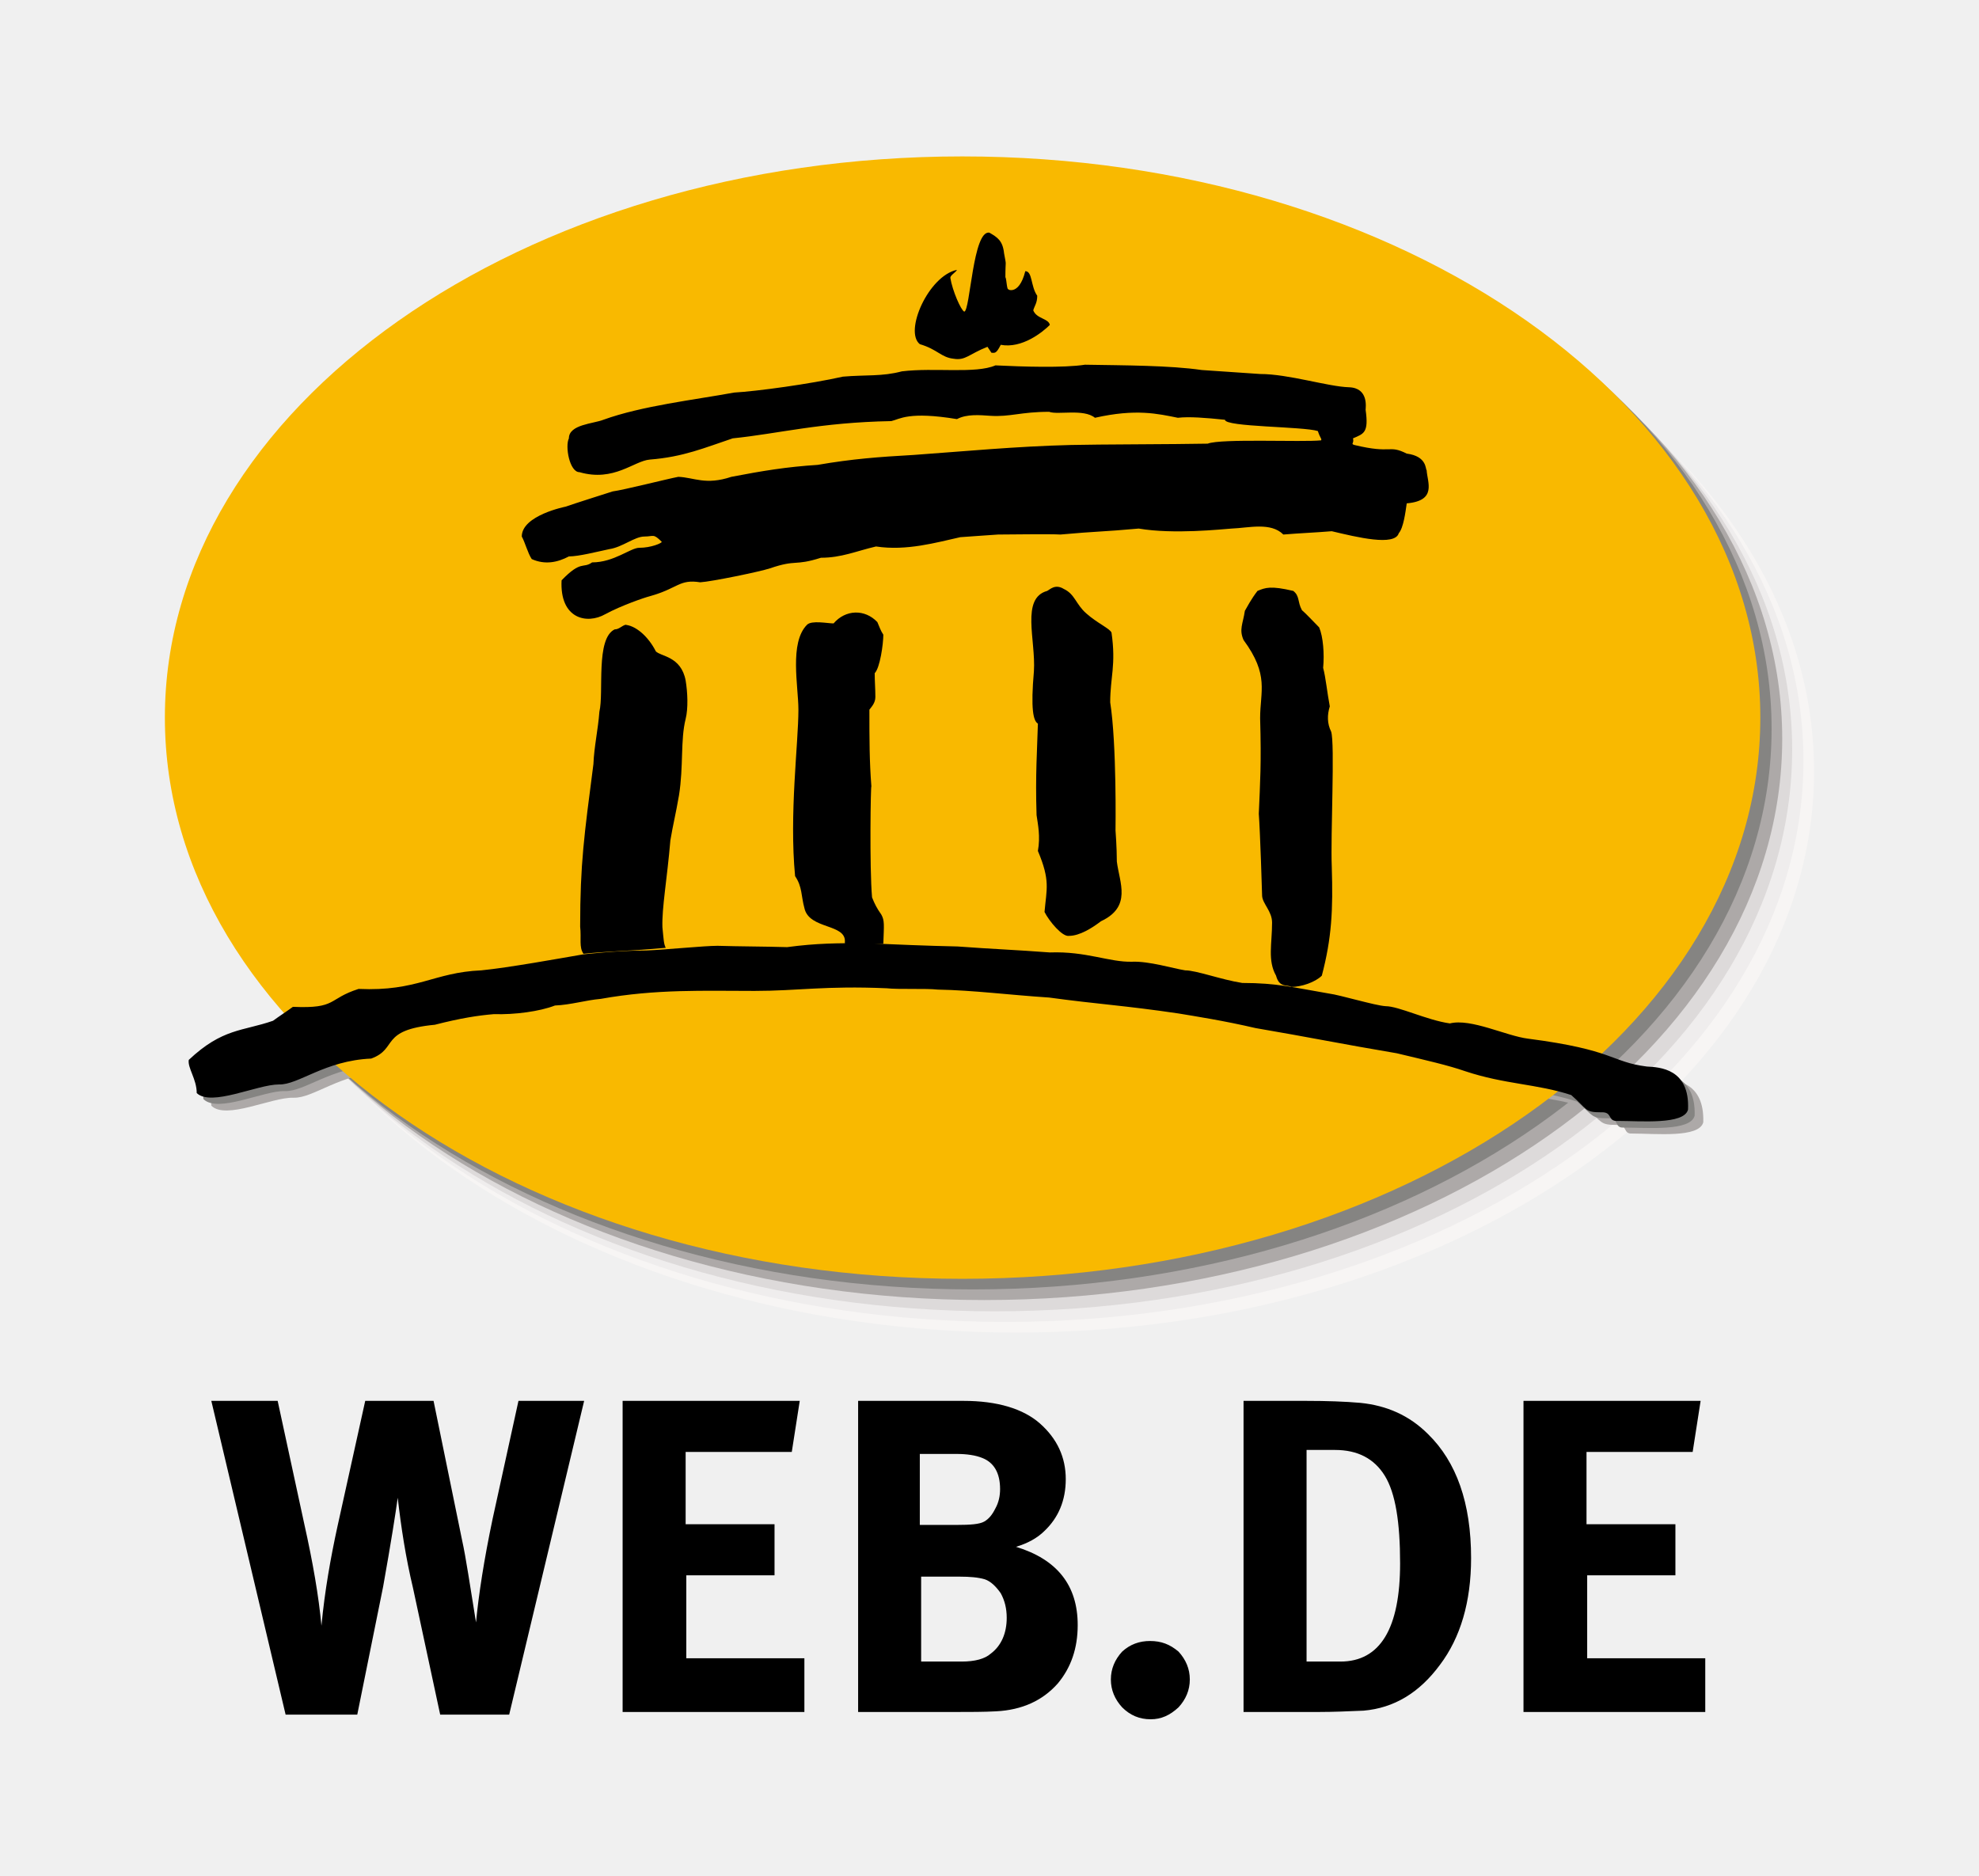
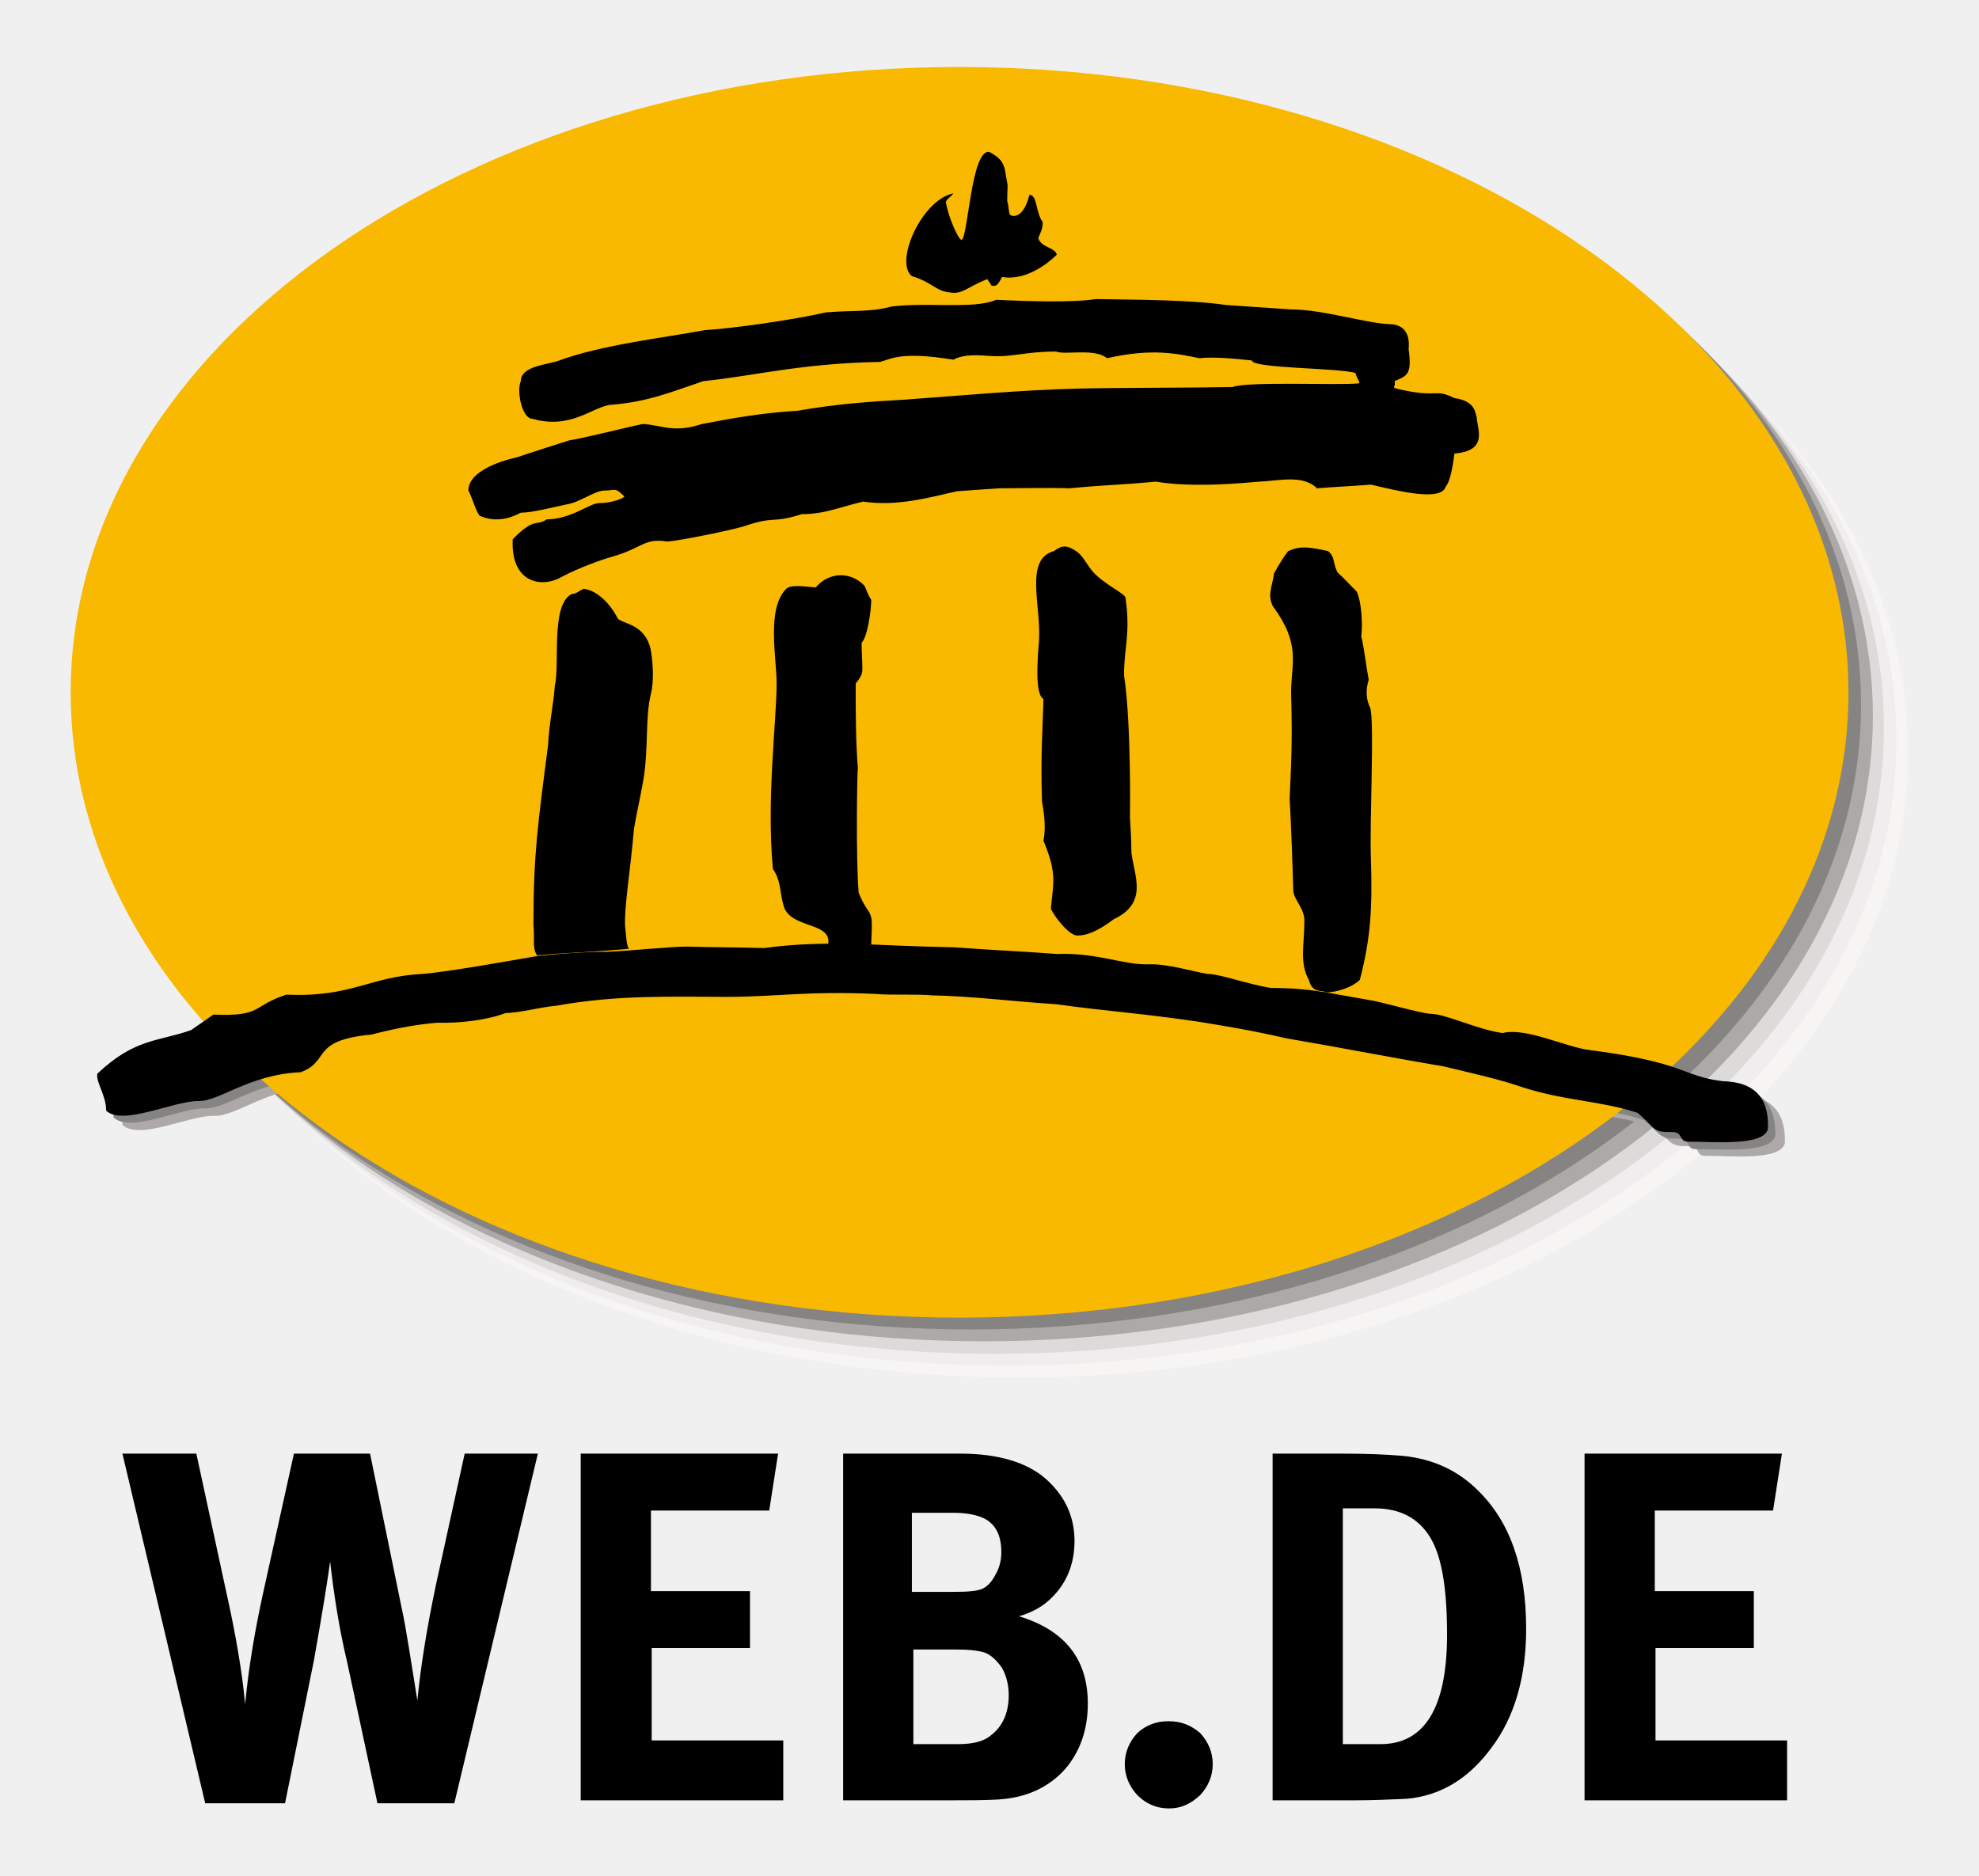
- <svg xmlns="http://www.w3.org/2000/svg" id="svg16351" height="236.93" viewBox="0 0 300 284.312" width="250" version="1.0">
+ <svg xmlns="http://www.w3.org/2000/svg" id="svg16351" height="142.156" viewBox="0 0 210 199.019" width="150" version="1.0">
  <defs id="defs16353">
    <clipPath id="clp14">
-       <path id="path1510" d="m157.57 291.4h31.79v24.24h-31.79z" />
+       <path id="path1510" d="m 157.57,291.4 h 31.79 v 24.24 h -31.79 z" />
    </clipPath>
  </defs>
-   <g id="layer1" transform="matrix(.35278 0 0 .35278 13.346 113.98)">
+   <g id="layer1" transform="matrix(0.2751675,0,0,0.2751675,-1.586149,77.51731)">
    <g id="g16383">
-       <g id="q37" fill="#fff" transform="matrix(28.506 0 0 -28.506 -4601.2 8740.9)">
+       <g id="q37" transform="matrix(28.506,0,0,-28.506,-4601.2,8740.9)" style="fill:#ffffff">
        <clipPath id="clipPath16362">
-           <path id="path16364" d="m157.57 291.4h31.79v24.24h-31.79z" />
+           <path id="path16364" d="m 157.57,291.4 h 31.79 v 24.24 h -31.79 z" />
        </clipPath>
-         <g id="g1512" fill-rule="evenodd" clip-path="url(#clp14)">
-           <path id="path1514" fill="#000" d="m167.76 292.12h-1.04l-0.41 1.91c-0.11 0.46-0.18 0.92-0.23 1.36-0.03-0.22-0.1-0.67-0.22-1.34l-0.39-1.93h-1.08l-1.12 4.73h1l0.4-1.85c0.13-0.58 0.22-1.1 0.26-1.54 0.05 0.53 0.14 1.03 0.24 1.49l0.42 1.9h1.03l0.43-2.1c0.06-0.27 0.12-0.69 0.21-1.24 0.04 0.42 0.12 0.94 0.25 1.56l0.39 1.78h0.99zm4.45 0.85v-0.81h-2.74v4.69h2.67l-0.12-0.77h-1.6v-1.09h1.34v-0.77h-1.33v-1.25zm3.62 1.92c-0.11-0.11-0.26-0.19-0.43-0.24 0.62-0.19 0.93-0.58 0.93-1.18 0-0.35-0.1-0.64-0.3-0.88-0.23-0.26-0.54-0.4-0.93-0.42-0.18-0.01-0.39-0.01-0.6-0.01h-1.48v4.69h1.59c0.51 0 0.9-0.12 1.15-0.34 0.26-0.23 0.39-0.51 0.39-0.84 0-0.32-0.11-0.58-0.32-0.78m-0.94 1.1c-0.1 0.04-0.23 0.06-0.39 0.06h-0.55v-1.07h0.56c0.2 0 0.34 0.01 0.41 0.05s0.12 0.1 0.17 0.2c0.05 0.09 0.07 0.19 0.07 0.29 0 0.24-0.09 0.4-0.27 0.47m0.28-2.04c-0.07 0.1-0.15 0.18-0.24 0.21-0.1 0.03-0.23 0.04-0.37 0.04h-0.59v-1.28h0.61c0.2 0 0.35 0.04 0.44 0.12 0.16 0.12 0.24 0.31 0.24 0.54 0 0.14-0.03 0.26-0.09 0.37m2.68-1.72c-0.13-0.12-0.26-0.18-0.42-0.18-0.17 0-0.31 0.06-0.43 0.18-0.11 0.12-0.17 0.26-0.17 0.42s0.06 0.3 0.17 0.42c0.12 0.11 0.26 0.16 0.42 0.16 0.17 0 0.3-0.05 0.43-0.16 0.11-0.12 0.17-0.26 0.17-0.42s-0.06-0.3-0.17-0.42m3.94 0.64c-0.31-0.42-0.69-0.65-1.15-0.69-0.23-0.01-0.46-0.02-0.68-0.02h-1.13v4.69h0.94c0.32 0 0.59-0.01 0.82-0.03 0.4-0.04 0.74-0.19 1.02-0.47 0.43-0.42 0.65-1.04 0.65-1.87 0-0.66-0.16-1.2-0.47-1.61m-0.83 2.85c-0.16 0.26-0.41 0.39-0.75 0.39h-0.43v-3.19h0.51c0.6 0 0.9 0.5 0.9 1.48 0 0.62-0.07 1.06-0.23 1.32m4.83-2.75v-0.81h-2.74v4.69h2.67l-0.12-0.77h-1.6v-1.09h1.34v-0.77h-1.33v-1.25z" />
-           <path id="path1516" fill="#f7f5f4" d="m175.4 314.8c6.64 0 12.03-3.79 12.03-8.46s-5.39-8.46-12.03-8.46-12.03 3.79-12.03 8.46 5.39 8.46 12.03 8.46" />
-           <path id="path1518" fill="#efeded" d="m175.24 314.96c6.64 0 12.03-3.78 12.03-8.46 0-4.67-5.39-8.46-12.03-8.46-6.65 0-12.03 3.79-12.03 8.46 0 4.68 5.38 8.46 12.03 8.46" />
-           <path id="path1520" fill="#dddada" d="m175.08 315.12c6.64 0 12.02-3.78 12.02-8.45 0-4.68-5.38-8.47-12.02-8.47-6.65 0-12.03 3.79-12.03 8.47 0 4.67 5.38 8.45 12.03 8.45" />
-           <path id="path1522" fill="#ada9a8" d="m174.92 315.28c6.64 0 12.03-3.78 12.03-8.45s-5.39-8.46-12.03-8.46c-6.65 0-12.04 3.79-12.04 8.46s5.39 8.45 12.04 8.45" />
-           <path id="path1524" fill="#858482" d="m174.75 315.45c6.65 0 12.04-3.79 12.04-8.47 0-4.67-5.39-8.45-12.04-8.45-6.64 0-12.03 3.78-12.03 8.45 0 4.68 5.39 8.47 12.03 8.47" />
-           <path id="path1526" fill="#ada9a8" d="m163.15 301.79c0.52 0.49 0.82 0.44 1.28 0.6 0.1 0.08 0.19 0.13 0.29 0.2 0.68-0.02 0.53 0.13 1 0.28 0.88-0.04 1.13 0.25 1.84 0.27 0.41 0.05 1.19 0.19 1.54 0.25 0 0 0.5 0.06 0.95 0.06 0.28 0.01 0.88 0.07 1.07 0.07 0.32-0.01 0.73-0.01 1.06-0.02 0.45 0.05 0.75 0.05 1.17 0.05 0.48-0.02 0.92-0.03 1.4-0.04 0.53-0.05 0.85-0.05 1.39-0.1 0.54 0.02 0.9-0.15 1.23-0.13 0.26 0.01 0.62-0.11 0.8-0.13 0.17 0 0.54-0.14 0.86-0.19 0.53 0 0.78-0.07 1.32-0.16 0.15-0.02 0.69-0.18 0.84-0.2 0.2 0 0.63-0.2 0.97-0.25 0.32 0.07 0.85-0.19 1.19-0.23 1.3-0.18 1.24-0.35 1.79-0.42 0.19-0.01 0.64-0.03 0.62-0.65-0.06-0.24-0.72-0.17-1.07-0.17-0.15-0.01-0.06 0.14-0.24 0.13-0.25 0-0.21 0.04-0.46 0.26-0.51 0.17-0.99 0.16-1.59 0.36-0.27 0.09-0.57 0.16-1.04 0.26-0.83 0.15-1.3 0.25-2.13 0.39-0.47 0.11-0.91 0.18-1.16 0.22-0.8 0.12-1.22 0.14-1.95 0.23-0.6 0.04-1.13 0.12-1.67 0.13-0.18 0.02-0.59 0-0.78 0.02-0.92 0.04-1.34-0.04-1.98-0.04-0.77 0-1.49 0.02-2.33-0.13-0.23-0.01-0.45-0.08-0.68-0.1-0.24-0.08-0.61-0.13-0.93-0.13-0.24-0.01-0.49-0.06-0.88-0.16-0.84-0.07-0.56-0.36-0.97-0.5-0.7-0.04-1.09-0.41-1.39-0.4-0.33 0.01-1.02-0.34-1.24-0.12 0 0.2-0.13 0.37-0.12 0.49" />
-           <path id="path1528" fill="#858482" d="m163.03 301.89c0.51 0.48 0.8 0.44 1.27 0.59 0.1 0.09 0.19 0.13 0.3 0.21 0.67-0.02 0.52 0.13 0.99 0.28 0.89-0.04 1.13 0.25 1.84 0.27 0.41 0.04 1.19 0.18 1.54 0.25 0 0 0.5 0.06 0.95 0.06 0.28 0 0.88 0.07 1.08 0.07 0.31-0.02 0.72-0.01 1.05-0.03 0.45 0.06 0.75 0.06 1.17 0.06 0.48-0.02 0.92-0.03 1.4-0.05 0.54-0.04 0.85-0.05 1.39-0.09 0.54 0.02 0.9-0.15 1.24-0.13 0.25 0.01 0.61-0.11 0.79-0.13 0.17 0 0.54-0.14 0.86-0.2 0.53 0 0.78-0.07 1.32-0.16 0.15-0.01 0.69-0.18 0.84-0.19 0.21 0 0.63-0.21 0.98-0.26 0.31 0.08 0.84-0.18 1.18-0.22 1.31-0.18 1.24-0.35 1.79-0.43 0.19 0 0.64-0.03 0.62-0.64-0.06-0.24-0.71-0.18-1.07-0.18-0.15-0.01-0.06 0.15-0.24 0.14-0.25 0-0.21 0.03-0.46 0.25-0.51 0.17-0.99 0.17-1.59 0.37-0.26 0.09-0.57 0.15-1.04 0.26-0.83 0.15-1.3 0.24-2.13 0.39-0.46 0.1-0.91 0.18-1.15 0.21-0.81 0.12-1.23 0.14-1.96 0.24-0.6 0.04-1.13 0.11-1.67 0.13-0.18 0.01-0.6 0-0.78 0.01-0.92 0.04-1.33-0.04-1.99-0.04-0.76 0-1.48 0.03-2.32-0.12-0.23-0.01-0.44-0.09-0.68-0.1-0.23-0.08-0.61-0.14-0.92-0.13-0.24-0.01-0.5-0.06-0.89-0.16-0.84-0.08-0.55-0.36-0.96-0.51-0.71-0.03-1.1-0.4-1.4-0.39-0.32 0.01-1.01-0.34-1.23-0.12 0 0.2-0.14 0.37-0.12 0.49" />
-           <path id="path1530" fill="#f9b900" d="m174.59 315.61c6.65 0 12.03-3.79 12.03-8.46 0-4.68-5.38-8.46-12.03-8.46-6.64 0-12.02 3.78-12.02 8.46 0 4.67 5.38 8.46 12.02 8.46" />
-           <path id="path1532" fill="#000" d="m162.93 301.99c0.51 0.48 0.81 0.43 1.27 0.59 0.11 0.08 0.19 0.13 0.3 0.21 0.67-0.03 0.52 0.12 0.99 0.27 0.89-0.04 1.13 0.25 1.85 0.28 0.41 0.04 1.18 0.18 1.53 0.24 0 0 0.51 0.06 0.96 0.06 0.28 0.01 0.87 0.07 1.07 0.07 0.32-0.01 0.73-0.01 1.05-0.02 0.45 0.06 0.76 0.06 1.17 0.06 0.48-0.02 0.92-0.04 1.4-0.05 0.54-0.04 0.86-0.05 1.39-0.09 0.55 0.02 0.9-0.15 1.24-0.14 0.26 0.01 0.61-0.1 0.8-0.13 0.17 0 0.54-0.14 0.86-0.19 0.53 0 0.78-0.07 1.31-0.16 0.16-0.02 0.69-0.18 0.85-0.19 0.2 0 0.62-0.21 0.97-0.26 0.32 0.08 0.85-0.19 1.18-0.23 1.31-0.17 1.24-0.35 1.79-0.42 0.19-0.01 0.65-0.03 0.62-0.65-0.06-0.23-0.71-0.17-1.06-0.17-0.16-0.01-0.07 0.14-0.25 0.13-0.25 0-0.2 0.04-0.45 0.26-0.52 0.17-1 0.16-1.6 0.36-0.26 0.09-0.57 0.16-1.03 0.27-0.83 0.14-1.31 0.24-2.13 0.38-0.47 0.11-0.92 0.18-1.16 0.22-0.81 0.12-1.22 0.14-1.95 0.24-0.61 0.04-1.14 0.11-1.68 0.12-0.18 0.02-0.59 0-0.77 0.02-0.93 0.04-1.34-0.04-1.99-0.04-0.77 0-1.48 0.03-2.32-0.12-0.23-0.02-0.45-0.09-0.69-0.1-0.23-0.09-0.61-0.14-0.92-0.13-0.24-0.02-0.5-0.06-0.89-0.16-0.84-0.08-0.55-0.36-0.96-0.51-0.7-0.03-1.1-0.4-1.39-0.39-0.33 0-1.02-0.34-1.24-0.13 0 0.21-0.14 0.38-0.12 0.5" />
-           <path id="path1534" fill="#000" d="m169.52 308.55c-0.06-0.01-0.1-0.07-0.17-0.07-0.29-0.14-0.16-0.95-0.23-1.24-0.02-0.27-0.08-0.53-0.09-0.79-0.14-1.08-0.2-1.5-0.2-2.45 0.02-0.18-0.02-0.31 0.05-0.41 0.39 0.04 0.7 0.04 1.24 0.09-0.03 0.06-0.03 0.11-0.05 0.31-0.01 0.29 0.07 0.72 0.12 1.31 0.04 0.24 0.08 0.39 0.13 0.68 0.07 0.44 0.02 0.83 0.1 1.15 0.04 0.16 0.03 0.4 0 0.58-0.07 0.37-0.38 0.36-0.45 0.44-0.11 0.22-0.31 0.4-0.48 0.4z" />
-           <path id="path1536" fill="#000" d="m172.25 308.55c-0.27-0.27-0.13-0.93-0.13-1.28 0-0.51-0.14-1.57-0.05-2.51 0.11-0.16 0.09-0.3 0.14-0.48 0.07-0.33 0.64-0.23 0.61-0.52-0.01-0.08 0.25-0.02 0.58-0.02 0.01 0.29 0.02 0.35-0.03 0.44-0.07 0.1-0.1 0.16-0.14 0.26-0.04 0.45-0.02 1.73-0.01 1.67-0.03 0.39-0.03 0.71-0.03 1.16 0.03 0.04 0.09 0.1 0.09 0.19 0 0.13-0.01 0.23-0.01 0.36 0.08 0.08 0.13 0.44 0.13 0.58-0.04 0.06-0.06 0.12-0.09 0.19-0.19 0.2-0.48 0.19-0.66-0.02-0.09 0-0.33 0.05-0.4-0.02v0" />
-           <path id="path1538" fill="#000" d="m175.87 309.06c-0.4-0.11-0.17-0.74-0.2-1.21-0.05-0.57-0.01-0.75 0.06-0.79-0.01-0.38-0.04-0.77-0.02-1.38 0.02-0.14 0.06-0.32 0.02-0.54 0.19-0.45 0.13-0.57 0.1-0.92 0.07-0.14 0.27-0.38 0.37-0.36 0.16 0 0.35 0.12 0.48 0.22 0.47 0.22 0.28 0.58 0.24 0.9 0 0.21-0.02 0.47-0.02 0.47s0.02 1.29-0.08 1.93c0 0.38 0.09 0.56 0.02 1.05-0.02 0.06-0.21 0.14-0.38 0.29-0.16 0.14-0.17 0.29-0.34 0.37-0.13 0.08-0.21-0.01-0.25-0.03" />
-           <path id="path1540" fill="#000" d="m178.83 308.32c0.39-0.53 0.25-0.77 0.25-1.18 0.02-0.69 0-0.96-0.02-1.44 0.02-0.26 0.05-1.21 0.05-1.24 0.01-0.12 0.15-0.23 0.15-0.4 0-0.32-0.07-0.57 0.06-0.8 0.05-0.19 0.17-0.13 0.23-0.17 0.15 0 0.36 0.07 0.46 0.17 0.15 0.57 0.17 0.99 0.15 1.64-0.02 0.47 0.05 1.87-0.01 2.04-0.06 0.12-0.06 0.25-0.02 0.38-0.04 0.21-0.06 0.43-0.1 0.58 0.02 0.21 0 0.47-0.06 0.61-0.09 0.09-0.19 0.2-0.26 0.26-0.07 0.13-0.03 0.21-0.13 0.29-0.34 0.08-0.42 0.05-0.54 0-0.1-0.13-0.16-0.25-0.19-0.3-0.03-0.2-0.09-0.28-0.02-0.44" />
-           <path id="path1542" fill="#000" d="m175 314.46c-0.25 0.05-0.29-1.18-0.38-1.19-0.05 0.02-0.18 0.32-0.21 0.51 0 0.04 0.08 0.08 0.1 0.12-0.43-0.09-0.8-0.93-0.56-1.12 0.27-0.08 0.32-0.2 0.51-0.22 0.18-0.03 0.23 0.07 0.51 0.18l0.06-0.09c0.05 0 0.07-0.02 0.14 0.12 0.32-0.06 0.63 0.19 0.74 0.3-0.02 0.1-0.2 0.09-0.25 0.22 0.02 0.07 0.06 0.11 0.06 0.22-0.1 0.14-0.07 0.37-0.18 0.37-0.1-0.4-0.3-0.26-0.25-0.27-0.03-0.03-0.03 0.15-0.05 0.18 0 0.29 0.02 0.14-0.02 0.36-0.02 0.19-0.1 0.24-0.22 0.31" />
-           <path id="path1544" fill="#000" d="m179.08 312.33c0.43 0 1.02-0.19 1.34-0.2 0.3-0.01 0.25-0.31 0.25-0.34 0.05-0.35-0.03-0.36-0.19-0.43 0.02-0.08-0.04-0.08 0.02-0.1 0.58-0.14 0.51 0.01 0.79-0.13 0.31-0.04 0.28-0.24 0.3-0.25 0.01-0.18 0.16-0.46-0.3-0.5-0.02-0.14-0.05-0.37-0.12-0.45-0.06-0.2-0.63-0.06-1.01 0.03-0.24-0.02-0.49-0.03-0.73-0.05-0.19 0.19-0.52 0.1-0.78 0.09-0.15-0.01-0.87-0.09-1.4 0-0.55-0.05-0.63-0.04-1.18-0.09-0.16 0.01-0.79 0-0.94 0-0.16-0.01-0.42-0.03-0.57-0.04-0.36-0.08-0.81-0.21-1.27-0.14-0.3-0.07-0.52-0.17-0.83-0.17-0.41-0.13-0.36-0.02-0.77-0.16-0.15-0.05-0.88-0.2-1.05-0.21-0.32 0.05-0.33-0.09-0.76-0.21-0.08-0.02-0.43-0.14-0.67-0.27-0.28-0.16-0.69-0.07-0.66 0.51 0.3 0.31 0.32 0.17 0.46 0.27 0.33 0 0.58 0.22 0.71 0.22 0.18 0 0.34 0.07 0.34 0.09-0.13 0.13-0.12 0.08-0.26 0.08-0.15 0-0.33-0.16-0.53-0.19-0.19-0.04-0.46-0.11-0.61-0.11-0.17-0.09-0.36-0.13-0.56-0.04-0.06 0.09-0.1 0.25-0.15 0.34 0 0.32 0.66 0.45 0.66 0.45 0.08 0.03 0.71 0.23 0.71 0.23 0.16 0.02 0.83 0.19 0.99 0.22 0.24-0.01 0.41-0.13 0.8 0 0.47 0.09 0.83 0.15 1.3 0.18 0.52 0.09 0.92 0.12 1.45 0.15 0.71 0.05 1.54 0.13 2.37 0.15 0.39 0.01 1.57 0.01 2.06 0.02 0.2 0.08 1.43 0.02 1.71 0.05 0.01 0.03-0.01 0.02-0.05 0.14-0.22 0.07-1.4 0.06-1.4 0.17-0.29 0.03-0.54 0.05-0.71 0.03-0.3 0.06-0.63 0.14-1.25 0-0.17 0.14-0.56 0.04-0.69 0.09-0.43 0-0.59-0.08-0.89-0.06-0.15 0.01-0.35 0.03-0.5-0.05-0.73 0.12-0.86 0-0.99-0.03-1.08-0.02-1.7-0.19-2.39-0.26-0.42-0.14-0.74-0.28-1.25-0.32-0.24-0.02-0.54-0.34-1.06-0.19-0.15 0-0.22 0.39-0.16 0.51 0 0.21 0.37 0.22 0.52 0.28 0.58 0.21 1.37 0.3 1.97 0.41 0.35 0.02 1.15 0.13 1.64 0.24 0.35 0.03 0.59 0 0.89 0.08 0.49 0.06 1.11-0.04 1.41 0.09 0.41-0.02 1.03-0.04 1.35 0.01 0.59-0.01 1.28-0.01 1.76-0.08z" />
+         <g id="g1512" clip-path="url(#clp14)" style="fill-rule:evenodd">
+           <path id="path1514" d="m 167.76,292.12 h -1.04 l -0.41,1.91 c -0.11,0.46 -0.18,0.92 -0.23,1.36 -0.03,-0.22 -0.1,-0.67 -0.22,-1.34 l -0.39,-1.93 h -1.08 l -1.12,4.73 h 1 l 0.4,-1.85 c 0.13,-0.58 0.22,-1.1 0.26,-1.54 0.05,0.53 0.14,1.03 0.24,1.49 l 0.42,1.9 h 1.03 l 0.43,-2.1 c 0.06,-0.27 0.12,-0.69 0.21,-1.24 0.04,0.42 0.12,0.94 0.25,1.56 l 0.39,1.78 h 0.99 z m 4.45,0.85 v -0.81 h -2.74 v 4.69 h 2.67 l -0.12,-0.77 h -1.6 v -1.09 h 1.34 v -0.77 h -1.33 v -1.25 z m 3.62,1.92 c -0.11,-0.11 -0.26,-0.19 -0.43,-0.24 0.62,-0.19 0.93,-0.58 0.93,-1.18 0,-0.35 -0.1,-0.64 -0.3,-0.88 -0.23,-0.26 -0.54,-0.4 -0.93,-0.42 -0.18,-0.01 -0.39,-0.01 -0.6,-0.01 h -1.48 v 4.69 h 1.59 c 0.51,0 0.9,-0.12 1.15,-0.34 0.26,-0.23 0.39,-0.51 0.39,-0.84 0,-0.32 -0.11,-0.58 -0.32,-0.78 m -0.94,1.1 c -0.1,0.04 -0.23,0.06 -0.39,0.06 h -0.55 v -1.07 h 0.56 c 0.2,0 0.34,0.01 0.41,0.05 0.07,0.04 0.12,0.1 0.17,0.2 0.05,0.09 0.07,0.19 0.07,0.29 0,0.24 -0.09,0.4 -0.27,0.47 m 0.28,-2.04 c -0.07,0.1 -0.15,0.18 -0.24,0.21 -0.1,0.03 -0.23,0.04 -0.37,0.04 h -0.59 v -1.28 h 0.61 c 0.2,0 0.35,0.04 0.44,0.12 0.16,0.12 0.24,0.31 0.24,0.54 0,0.14 -0.03,0.26 -0.09,0.37 m 2.68,-1.72 c -0.13,-0.12 -0.26,-0.18 -0.42,-0.18 -0.17,0 -0.31,0.06 -0.43,0.18 -0.11,0.12 -0.17,0.26 -0.17,0.42 0,0.16 0.06,0.3 0.17,0.42 0.12,0.11 0.26,0.16 0.42,0.16 0.17,0 0.3,-0.05 0.43,-0.16 0.11,-0.12 0.17,-0.26 0.17,-0.42 0,-0.16 -0.06,-0.3 -0.17,-0.42 m 3.94,0.64 c -0.31,-0.42 -0.69,-0.65 -1.15,-0.69 -0.23,-0.01 -0.46,-0.02 -0.68,-0.02 h -1.13 v 4.69 h 0.94 c 0.32,0 0.59,-0.01 0.82,-0.03 0.4,-0.04 0.74,-0.19 1.02,-0.47 0.43,-0.42 0.65,-1.04 0.65,-1.87 0,-0.66 -0.16,-1.2 -0.47,-1.61 m -0.83,2.85 c -0.16,0.26 -0.41,0.39 -0.75,0.39 h -0.43 v -3.19 h 0.51 c 0.6,0 0.9,0.5 0.9,1.48 0,0.62 -0.07,1.06 -0.23,1.32 m 4.83,-2.75 v -0.81 h -2.74 v 4.69 h 2.67 l -0.12,-0.77 H 184 v -1.09 h 1.34 v -0.77 h -1.33 v -1.25 z" style="fill:#000000" />
+           <path id="path1516" d="m 175.4,314.8 c 6.64,0 12.03,-3.79 12.03,-8.46 0,-4.67 -5.39,-8.46 -12.03,-8.46 -6.64,0 -12.03,3.79 -12.03,8.46 0,4.67 5.39,8.46 12.03,8.46" style="fill:#f7f5f4" />
+           <path id="path1518" d="m 175.24,314.96 c 6.64,0 12.03,-3.78 12.03,-8.46 0,-4.67 -5.39,-8.46 -12.03,-8.46 -6.65,0 -12.03,3.79 -12.03,8.46 0,4.68 5.38,8.46 12.03,8.46" style="fill:#efeded" />
+           <path id="path1520" d="m 175.08,315.12 c 6.64,0 12.02,-3.78 12.02,-8.45 0,-4.68 -5.38,-8.47 -12.02,-8.47 -6.65,0 -12.03,3.79 -12.03,8.47 0,4.67 5.38,8.45 12.03,8.45" style="fill:#dddada" />
+           <path id="path1522" d="m 174.92,315.28 c 6.64,0 12.03,-3.78 12.03,-8.45 0,-4.67 -5.39,-8.46 -12.03,-8.46 -6.65,0 -12.04,3.79 -12.04,8.46 0,4.67 5.39,8.45 12.04,8.45" style="fill:#ada9a8" />
+           <path id="path1524" d="m 174.75,315.45 c 6.65,0 12.04,-3.79 12.04,-8.47 0,-4.67 -5.39,-8.45 -12.04,-8.45 -6.64,0 -12.03,3.78 -12.03,8.45 0,4.68 5.39,8.47 12.03,8.47" style="fill:#858482" />
+           <path id="path1526" d="m 163.15,301.79 c 0.52,0.49 0.82,0.44 1.28,0.6 0.1,0.08 0.19,0.13 0.29,0.2 0.68,-0.02 0.53,0.13 1,0.28 0.88,-0.04 1.13,0.25 1.84,0.27 0.41,0.05 1.19,0.19 1.54,0.25 0,0 0.5,0.06 0.95,0.06 0.28,0.01 0.88,0.07 1.07,0.07 0.32,-0.01 0.73,-0.01 1.06,-0.02 0.45,0.05 0.75,0.05 1.17,0.05 0.48,-0.02 0.92,-0.03 1.4,-0.04 0.53,-0.05 0.85,-0.05 1.39,-0.1 0.54,0.02 0.9,-0.15 1.23,-0.13 0.26,0.01 0.62,-0.11 0.8,-0.13 0.17,0 0.54,-0.14 0.86,-0.19 0.53,0 0.78,-0.07 1.32,-0.16 0.15,-0.02 0.69,-0.18 0.84,-0.2 0.2,0 0.63,-0.2 0.97,-0.25 0.32,0.07 0.85,-0.19 1.19,-0.23 1.3,-0.18 1.24,-0.35 1.79,-0.42 0.19,-0.01 0.64,-0.03 0.62,-0.65 -0.06,-0.24 -0.72,-0.17 -1.07,-0.17 -0.15,-0.01 -0.06,0.14 -0.24,0.13 -0.25,0 -0.21,0.04 -0.46,0.26 -0.51,0.17 -0.99,0.16 -1.59,0.36 -0.27,0.09 -0.57,0.16 -1.04,0.26 -0.83,0.15 -1.3,0.25 -2.13,0.39 -0.47,0.11 -0.91,0.18 -1.16,0.22 -0.8,0.12 -1.22,0.14 -1.95,0.23 -0.6,0.04 -1.13,0.12 -1.67,0.13 -0.18,0.02 -0.59,0 -0.78,0.02 -0.92,0.04 -1.34,-0.04 -1.98,-0.04 -0.77,0 -1.49,0.02 -2.33,-0.13 -0.23,-0.01 -0.45,-0.08 -0.68,-0.1 -0.24,-0.08 -0.61,-0.13 -0.93,-0.13 -0.24,-0.01 -0.49,-0.06 -0.88,-0.16 -0.84,-0.07 -0.56,-0.36 -0.97,-0.5 -0.7,-0.04 -1.09,-0.41 -1.39,-0.4 -0.33,0.01 -1.02,-0.34 -1.24,-0.12 0,0.2 -0.13,0.37 -0.12,0.49" style="fill:#ada9a8" />
+           <path id="path1528" d="m 163.03,301.89 c 0.51,0.48 0.8,0.44 1.27,0.59 0.1,0.09 0.19,0.13 0.3,0.21 0.67,-0.02 0.52,0.13 0.99,0.28 0.89,-0.04 1.13,0.25 1.84,0.27 0.41,0.04 1.19,0.18 1.54,0.25 0,0 0.5,0.06 0.95,0.06 0.28,0 0.88,0.07 1.08,0.07 0.31,-0.02 0.72,-0.01 1.05,-0.03 0.45,0.06 0.75,0.06 1.17,0.06 0.48,-0.02 0.92,-0.03 1.4,-0.05 0.54,-0.04 0.85,-0.05 1.39,-0.09 0.54,0.02 0.9,-0.15 1.24,-0.13 0.25,0.01 0.61,-0.11 0.79,-0.13 0.17,0 0.54,-0.14 0.86,-0.2 0.53,0 0.78,-0.07 1.32,-0.16 0.15,-0.01 0.69,-0.18 0.84,-0.19 0.21,0 0.63,-0.21 0.98,-0.26 0.31,0.08 0.84,-0.18 1.18,-0.22 1.31,-0.18 1.24,-0.35 1.79,-0.43 0.19,0 0.64,-0.03 0.62,-0.64 -0.06,-0.24 -0.71,-0.18 -1.07,-0.18 -0.15,-0.01 -0.06,0.15 -0.24,0.14 -0.25,0 -0.21,0.03 -0.46,0.25 -0.51,0.17 -0.99,0.17 -1.59,0.37 -0.26,0.09 -0.57,0.15 -1.04,0.26 -0.83,0.15 -1.3,0.24 -2.13,0.39 -0.46,0.1 -0.91,0.18 -1.15,0.21 -0.81,0.12 -1.23,0.14 -1.96,0.24 -0.6,0.04 -1.13,0.11 -1.67,0.13 -0.18,0.01 -0.6,0 -0.78,0.01 -0.92,0.04 -1.33,-0.04 -1.99,-0.04 -0.76,0 -1.48,0.03 -2.32,-0.12 -0.23,-0.01 -0.44,-0.09 -0.68,-0.1 -0.23,-0.08 -0.61,-0.14 -0.92,-0.13 -0.24,-0.01 -0.5,-0.06 -0.89,-0.16 -0.84,-0.08 -0.55,-0.36 -0.96,-0.51 -0.71,-0.03 -1.1,-0.4 -1.4,-0.39 -0.32,0.01 -1.01,-0.34 -1.23,-0.12 0,0.2 -0.14,0.37 -0.12,0.49" style="fill:#858482" />
+           <path id="path1530" d="m 174.59,315.61 c 6.65,0 12.03,-3.79 12.03,-8.46 0,-4.68 -5.38,-8.46 -12.03,-8.46 -6.64,0 -12.02,3.78 -12.02,8.46 0,4.67 5.38,8.46 12.02,8.46" style="fill:#f9b900" />
+           <path id="path1532" d="m 162.93,301.99 c 0.51,0.48 0.81,0.43 1.27,0.59 0.11,0.08 0.19,0.13 0.3,0.21 0.67,-0.03 0.52,0.12 0.99,0.27 0.89,-0.04 1.13,0.25 1.85,0.28 0.41,0.04 1.18,0.18 1.53,0.24 0,0 0.51,0.06 0.96,0.06 0.28,0.01 0.87,0.07 1.07,0.07 0.32,-0.01 0.73,-0.01 1.05,-0.02 0.45,0.06 0.76,0.06 1.17,0.06 0.48,-0.02 0.92,-0.04 1.4,-0.05 0.54,-0.04 0.86,-0.05 1.39,-0.09 0.55,0.02 0.9,-0.15 1.24,-0.14 0.26,0.01 0.61,-0.1 0.8,-0.13 0.17,0 0.54,-0.14 0.86,-0.19 0.53,0 0.78,-0.07 1.31,-0.16 0.16,-0.02 0.69,-0.18 0.85,-0.19 0.2,0 0.62,-0.21 0.97,-0.26 0.32,0.08 0.85,-0.19 1.18,-0.23 1.31,-0.17 1.24,-0.35 1.79,-0.42 0.19,-0.01 0.65,-0.03 0.62,-0.65 -0.06,-0.23 -0.71,-0.17 -1.06,-0.17 -0.16,-0.01 -0.07,0.14 -0.25,0.13 -0.25,0 -0.2,0.04 -0.45,0.26 -0.52,0.17 -1,0.16 -1.6,0.36 -0.26,0.09 -0.57,0.16 -1.03,0.27 -0.83,0.14 -1.31,0.24 -2.13,0.38 -0.47,0.11 -0.92,0.18 -1.16,0.22 -0.81,0.12 -1.22,0.14 -1.95,0.24 -0.61,0.04 -1.14,0.11 -1.68,0.12 -0.18,0.02 -0.59,0 -0.77,0.02 -0.93,0.04 -1.34,-0.04 -1.99,-0.04 -0.77,0 -1.48,0.03 -2.32,-0.12 -0.23,-0.02 -0.45,-0.09 -0.69,-0.1 -0.23,-0.09 -0.61,-0.14 -0.92,-0.13 -0.24,-0.02 -0.5,-0.06 -0.89,-0.16 -0.84,-0.08 -0.55,-0.36 -0.96,-0.51 -0.7,-0.03 -1.1,-0.4 -1.39,-0.39 -0.33,0 -1.02,-0.34 -1.24,-0.13 0,0.21 -0.14,0.38 -0.12,0.5" style="fill:#000000" />
+           <path id="path1534" d="m 169.52,308.55 c -0.06,-0.01 -0.1,-0.07 -0.17,-0.07 -0.29,-0.14 -0.16,-0.95 -0.23,-1.24 -0.02,-0.27 -0.08,-0.53 -0.09,-0.79 -0.14,-1.08 -0.2,-1.5 -0.2,-2.45 0.02,-0.18 -0.02,-0.31 0.05,-0.41 0.39,0.04 0.7,0.04 1.24,0.09 -0.03,0.06 -0.03,0.11 -0.05,0.31 -0.01,0.29 0.07,0.72 0.12,1.31 0.04,0.24 0.08,0.39 0.13,0.68 0.07,0.44 0.02,0.83 0.1,1.15 0.04,0.16 0.03,0.4 0,0.58 -0.07,0.37 -0.38,0.36 -0.45,0.44 -0.11,0.22 -0.31,0.4 -0.48,0.4 z" style="fill:#000000" />
+           <path id="path1536" d="m 172.25,308.55 c -0.27,-0.27 -0.13,-0.93 -0.13,-1.28 0,-0.51 -0.14,-1.57 -0.05,-2.51 0.11,-0.16 0.09,-0.3 0.14,-0.48 0.07,-0.33 0.64,-0.23 0.61,-0.52 -0.01,-0.08 0.25,-0.02 0.58,-0.02 0.01,0.29 0.02,0.35 -0.03,0.44 -0.07,0.1 -0.1,0.16 -0.14,0.26 -0.04,0.45 -0.02,1.73 -0.01,1.67 -0.03,0.39 -0.03,0.71 -0.03,1.16 0.03,0.04 0.09,0.1 0.09,0.19 0,0.13 -0.01,0.23 -0.01,0.36 0.08,0.08 0.13,0.44 0.13,0.58 -0.04,0.06 -0.06,0.12 -0.09,0.19 -0.19,0.2 -0.48,0.19 -0.66,-0.02 -0.09,0 -0.33,0.05 -0.4,-0.02 v 0" style="fill:#000000" />
+           <path id="path1538" d="m 175.87,309.06 c -0.4,-0.11 -0.17,-0.74 -0.2,-1.21 -0.05,-0.57 -0.01,-0.75 0.06,-0.79 -0.01,-0.38 -0.04,-0.77 -0.02,-1.38 0.02,-0.14 0.06,-0.32 0.02,-0.54 0.19,-0.45 0.13,-0.57 0.1,-0.92 0.07,-0.14 0.27,-0.38 0.37,-0.36 0.16,0 0.35,0.12 0.48,0.22 0.47,0.22 0.28,0.58 0.24,0.9 0,0.21 -0.02,0.47 -0.02,0.47 0,0 0.02,1.29 -0.08,1.93 0,0.38 0.09,0.56 0.02,1.05 -0.02,0.06 -0.21,0.14 -0.38,0.29 -0.16,0.14 -0.17,0.29 -0.34,0.37 -0.13,0.08 -0.21,-0.01 -0.25,-0.03" style="fill:#000000" />
+           <path id="path1540" d="m 178.83,308.32 c 0.39,-0.53 0.25,-0.77 0.25,-1.18 0.02,-0.69 0,-0.96 -0.02,-1.44 0.02,-0.26 0.05,-1.21 0.05,-1.24 0.01,-0.12 0.15,-0.23 0.15,-0.4 0,-0.32 -0.07,-0.57 0.06,-0.8 0.05,-0.19 0.17,-0.13 0.23,-0.17 0.15,0 0.36,0.07 0.46,0.17 0.15,0.57 0.17,0.99 0.15,1.64 -0.02,0.47 0.05,1.87 -0.01,2.04 -0.06,0.12 -0.06,0.25 -0.02,0.38 -0.04,0.21 -0.06,0.43 -0.1,0.58 0.02,0.21 0,0.47 -0.06,0.61 -0.09,0.09 -0.19,0.2 -0.26,0.26 -0.07,0.13 -0.03,0.21 -0.13,0.29 -0.34,0.08 -0.42,0.05 -0.54,0 -0.1,-0.13 -0.16,-0.25 -0.19,-0.3 -0.03,-0.2 -0.09,-0.28 -0.02,-0.44" style="fill:#000000" />
+           <path id="path1542" d="m 175,314.46 c -0.25,0.05 -0.29,-1.18 -0.38,-1.19 -0.05,0.02 -0.18,0.32 -0.21,0.51 0,0.04 0.08,0.08 0.1,0.12 -0.43,-0.09 -0.8,-0.93 -0.56,-1.12 0.27,-0.08 0.32,-0.2 0.51,-0.22 0.18,-0.03 0.23,0.07 0.51,0.18 l 0.06,-0.09 c 0.05,0 0.07,-0.02 0.14,0.12 0.32,-0.06 0.63,0.19 0.74,0.3 -0.02,0.1 -0.2,0.09 -0.25,0.22 0.02,0.07 0.06,0.11 0.06,0.22 -0.1,0.14 -0.07,0.37 -0.18,0.37 -0.1,-0.4 -0.3,-0.26 -0.25,-0.27 -0.03,-0.03 -0.03,0.15 -0.05,0.18 0,0.29 0.02,0.14 -0.02,0.36 -0.02,0.19 -0.1,0.24 -0.22,0.31" style="fill:#000000" />
+           <path id="path1544" d="m 179.08,312.33 c 0.43,0 1.02,-0.19 1.34,-0.2 0.3,-0.01 0.25,-0.31 0.25,-0.34 0.05,-0.35 -0.03,-0.36 -0.19,-0.43 0.02,-0.08 -0.04,-0.08 0.02,-0.1 0.58,-0.14 0.51,0.01 0.79,-0.13 0.31,-0.04 0.28,-0.24 0.3,-0.25 0.01,-0.18 0.16,-0.46 -0.3,-0.5 -0.02,-0.14 -0.05,-0.37 -0.12,-0.45 -0.06,-0.2 -0.63,-0.06 -1.01,0.03 -0.24,-0.02 -0.49,-0.03 -0.73,-0.05 -0.19,0.19 -0.52,0.1 -0.78,0.09 -0.15,-0.01 -0.87,-0.09 -1.4,0 -0.55,-0.05 -0.63,-0.04 -1.18,-0.09 -0.16,0.01 -0.79,0 -0.94,0 -0.16,-0.01 -0.42,-0.03 -0.57,-0.04 -0.36,-0.08 -0.81,-0.21 -1.27,-0.14 -0.3,-0.07 -0.52,-0.17 -0.83,-0.17 -0.41,-0.13 -0.36,-0.02 -0.77,-0.16 -0.15,-0.05 -0.88,-0.2 -1.05,-0.21 -0.32,0.05 -0.33,-0.09 -0.76,-0.21 -0.08,-0.02 -0.43,-0.14 -0.67,-0.27 -0.28,-0.16 -0.69,-0.07 -0.66,0.51 0.3,0.31 0.32,0.17 0.46,0.27 0.33,0 0.58,0.22 0.71,0.22 0.18,0 0.34,0.07 0.34,0.09 -0.13,0.13 -0.12,0.08 -0.26,0.08 -0.15,0 -0.33,-0.16 -0.53,-0.19 -0.19,-0.04 -0.46,-0.11 -0.61,-0.11 -0.17,-0.09 -0.36,-0.13 -0.56,-0.04 -0.06,0.09 -0.1,0.25 -0.15,0.34 0,0.32 0.66,0.45 0.66,0.45 0.08,0.03 0.71,0.23 0.71,0.23 0.16,0.02 0.83,0.19 0.99,0.22 0.24,-0.01 0.41,-0.13 0.8,0 0.47,0.09 0.83,0.15 1.3,0.18 0.52,0.09 0.92,0.12 1.45,0.15 0.71,0.05 1.54,0.13 2.37,0.15 0.39,0.01 1.57,0.01 2.06,0.02 0.2,0.08 1.43,0.02 1.71,0.05 0.01,0.03 -0.01,0.02 -0.05,0.14 -0.22,0.07 -1.4,0.06 -1.4,0.17 -0.29,0.03 -0.54,0.05 -0.71,0.03 -0.3,0.06 -0.63,0.14 -1.25,0 -0.17,0.14 -0.56,0.04 -0.69,0.09 -0.43,0 -0.59,-0.08 -0.89,-0.06 -0.15,0.01 -0.35,0.03 -0.5,-0.05 -0.73,0.12 -0.86,0 -0.99,-0.03 -1.08,-0.02 -1.7,-0.19 -2.39,-0.26 -0.42,-0.14 -0.74,-0.28 -1.25,-0.32 -0.24,-0.02 -0.54,-0.34 -1.06,-0.19 -0.15,0 -0.22,0.39 -0.16,0.51 0,0.21 0.37,0.22 0.52,0.28 0.58,0.21 1.37,0.3 1.97,0.41 0.35,0.02 1.15,0.13 1.64,0.24 0.35,0.03 0.59,0 0.89,0.08 0.49,0.06 1.11,-0.04 1.41,0.09 0.41,-0.02 1.03,-0.04 1.35,0.01 0.59,-0.01 1.28,-0.01 1.76,-0.08 z" style="fill:#000000" />
        </g>
      </g>
    </g>
  </g>
</svg>
